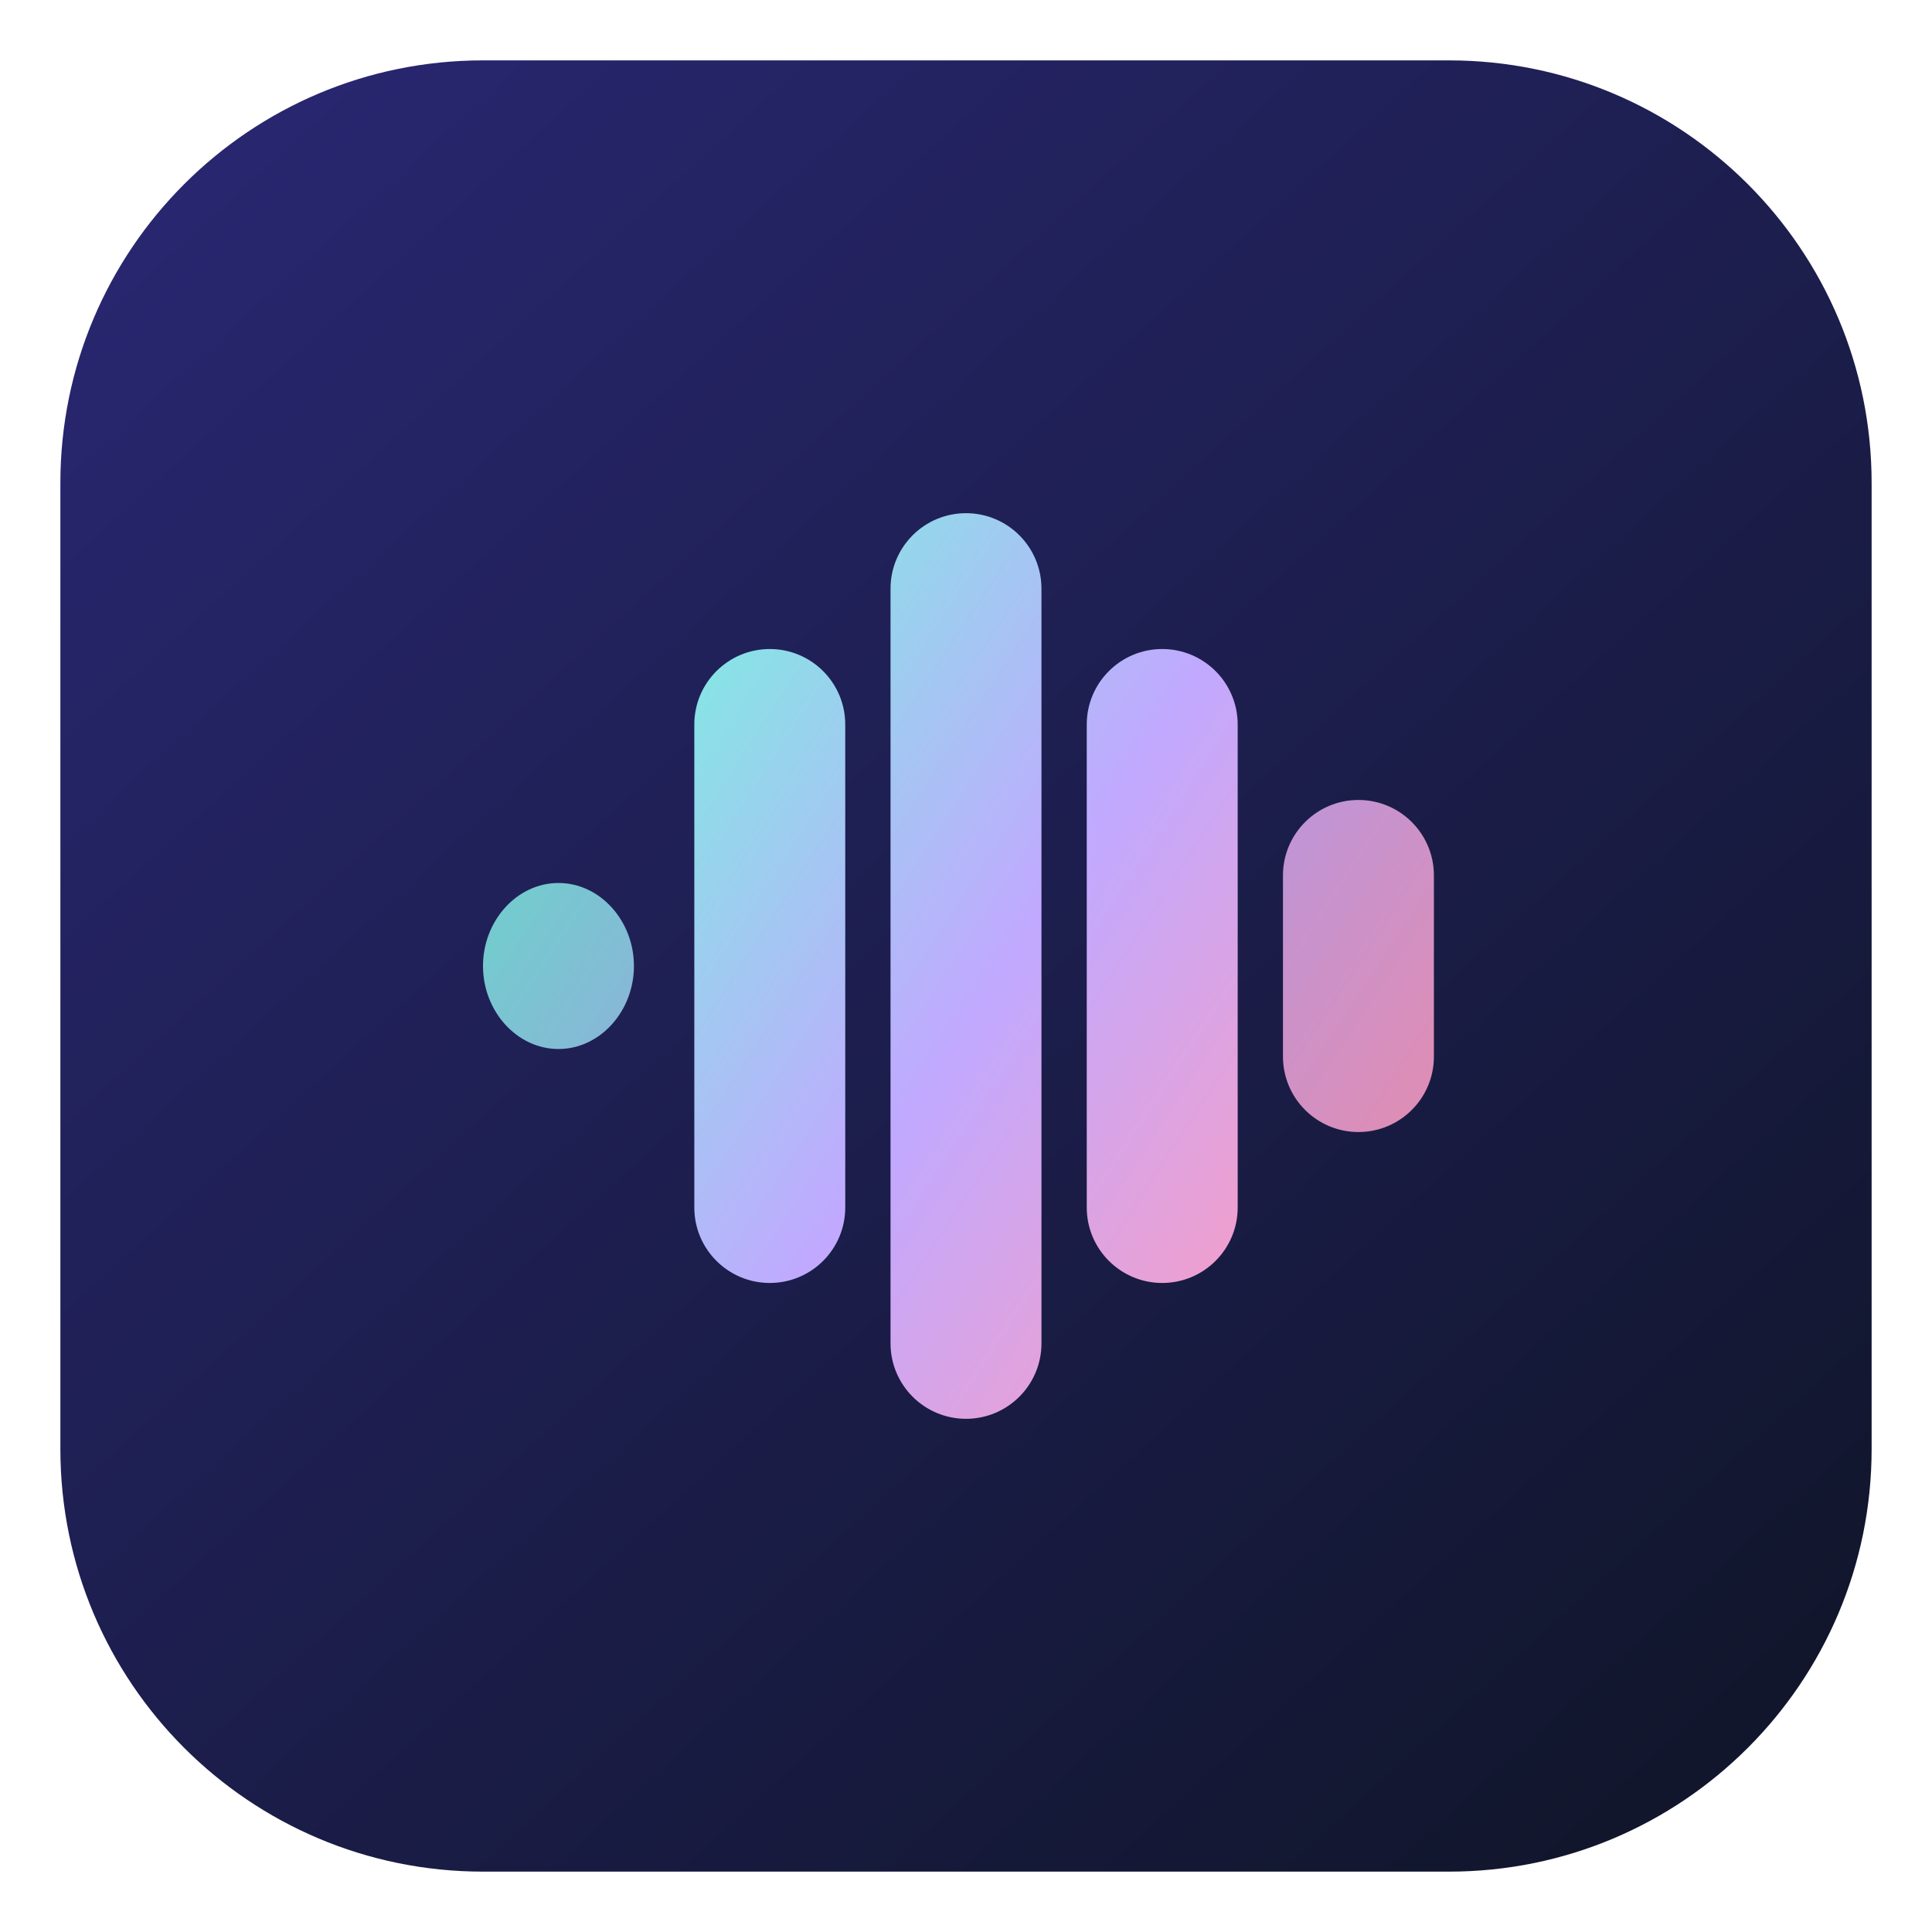
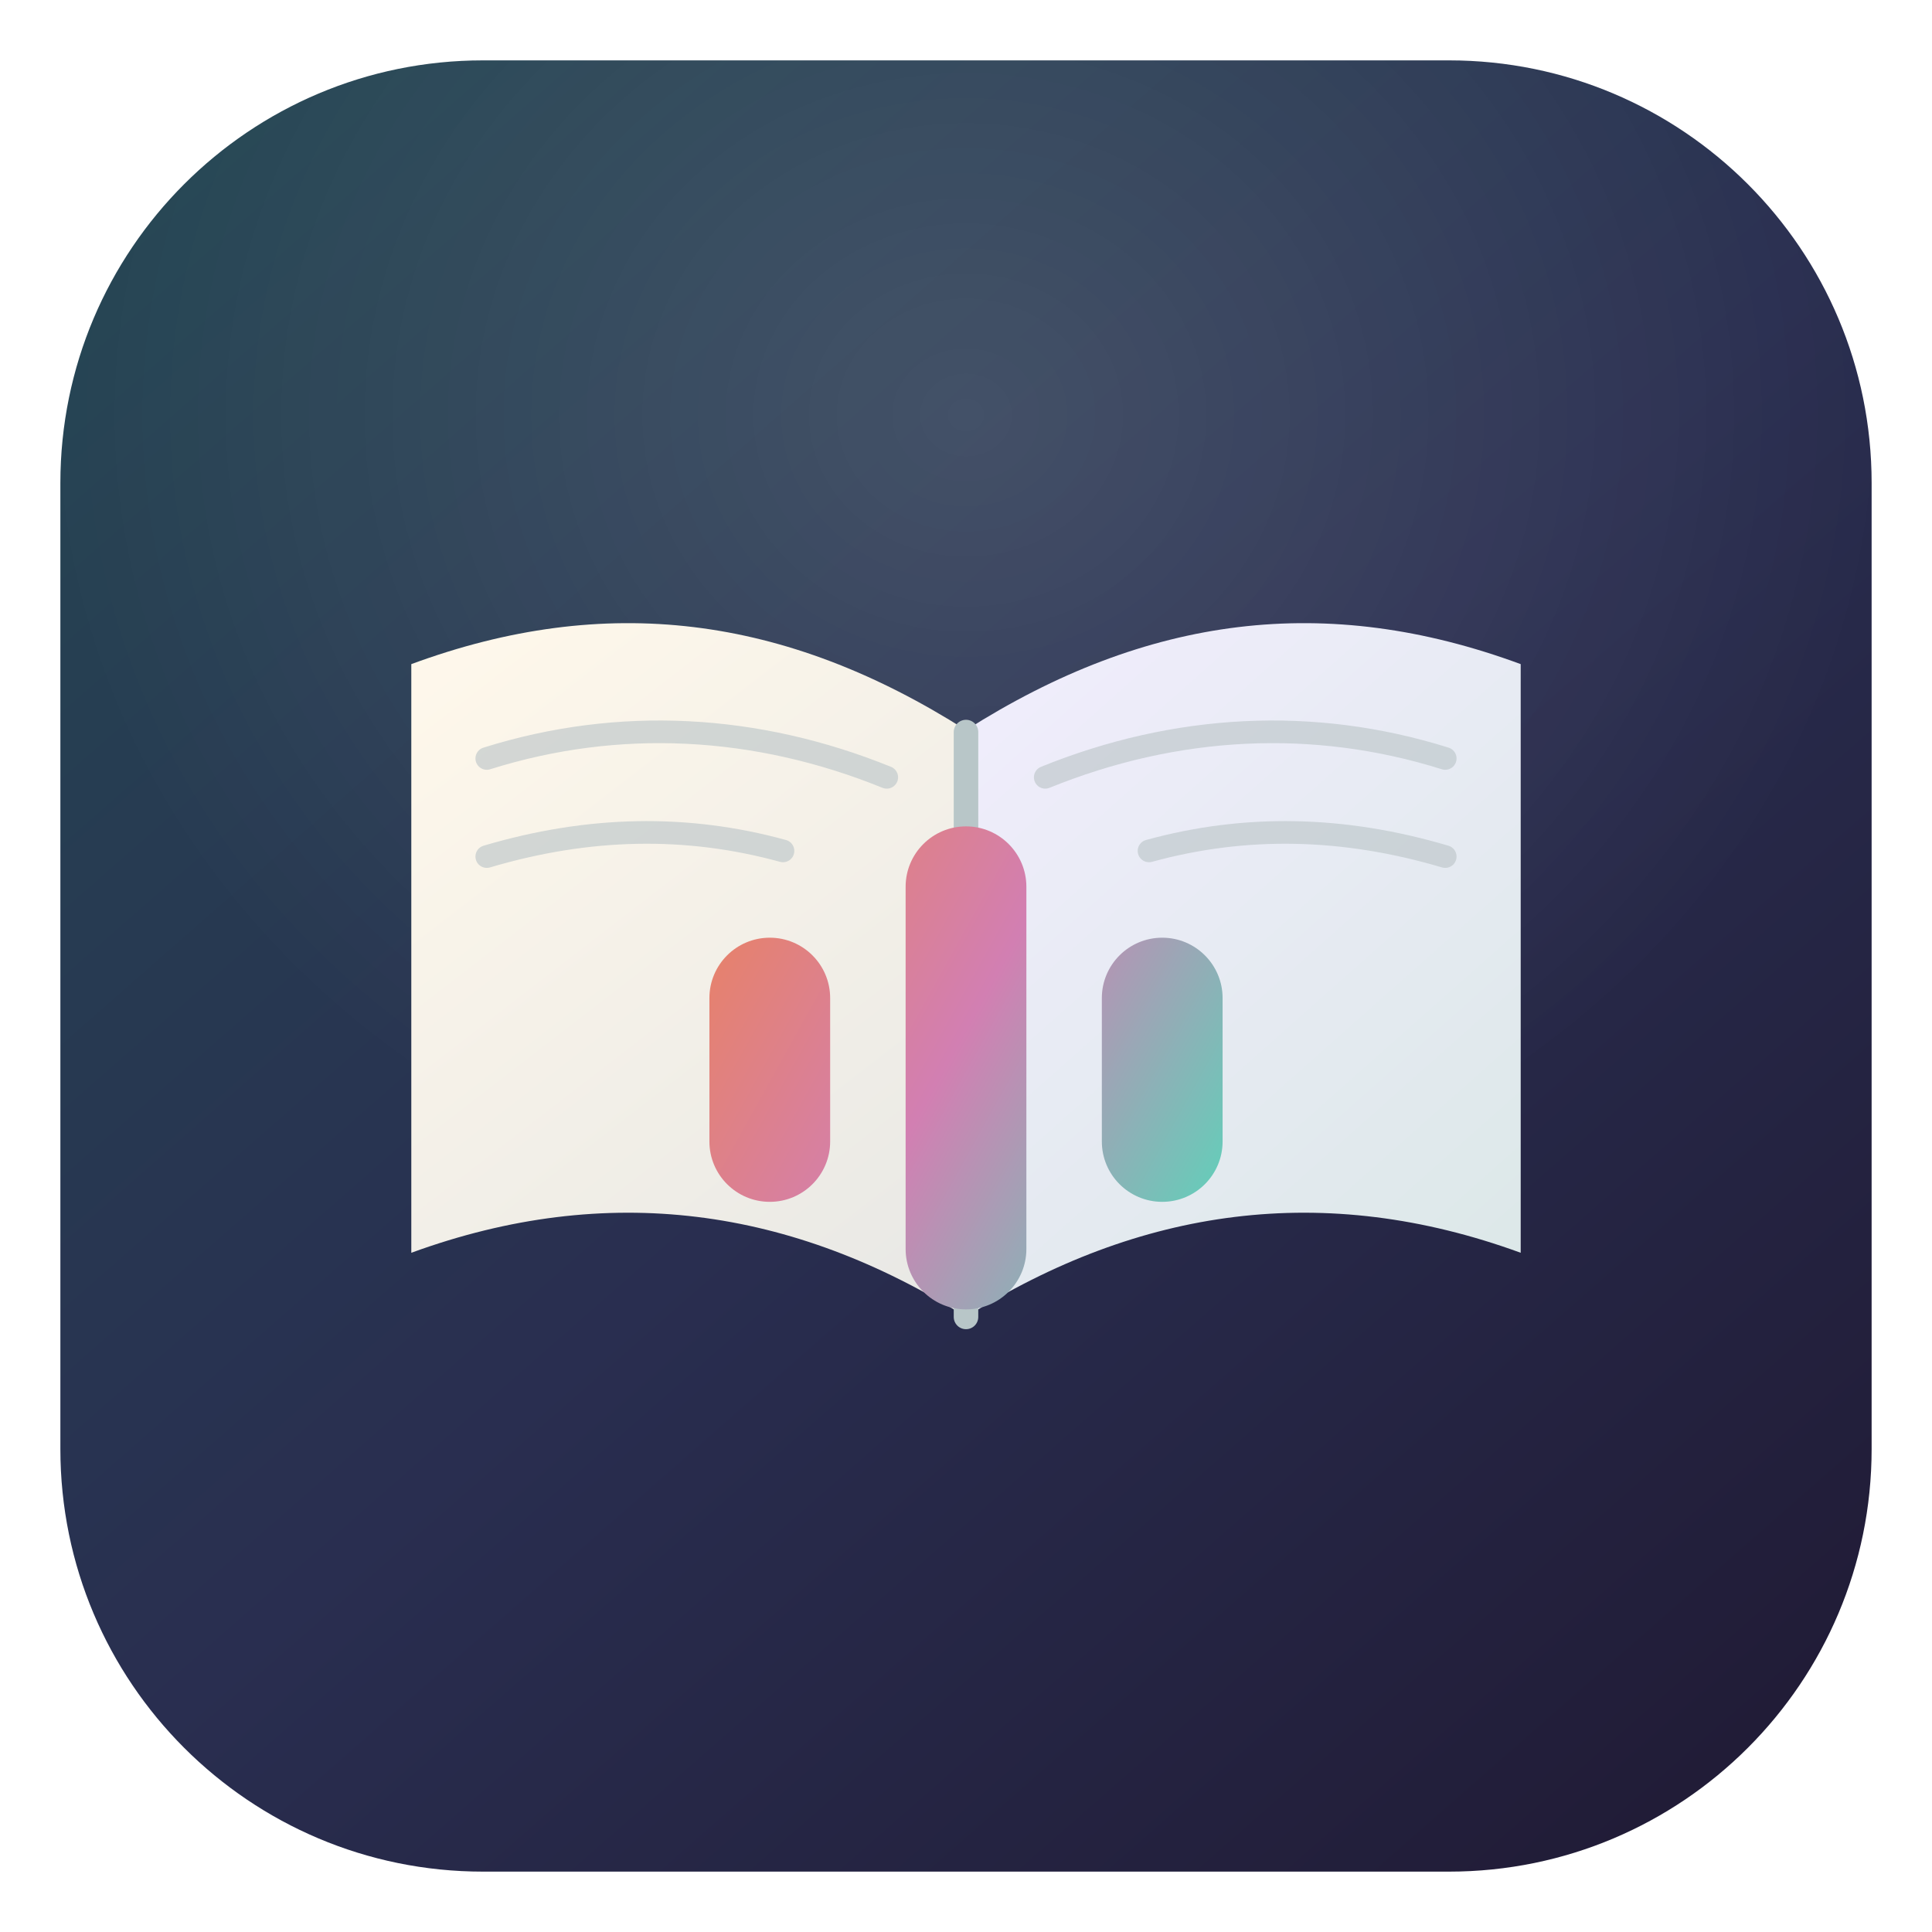
<svg xmlns="http://www.w3.org/2000/svg" width="1024" height="1024" viewBox="0 0 1024 1024">
  <defs>
-     <linearGradient id="bg" x1="112" y1="80" x2="900" y2="944" gradientUnits="userSpaceOnUse">
-       <stop stop-color="#28266f" />
-       <stop offset="1" stop-color="#11162c" />
+     <linearGradient id="background" x1="120" y1="72" x2="892" y2="952" gradientUnits="userSpaceOnUse">
+       <stop stop-color="#254553" />
+       <stop offset=".52" stop-color="#292e50" />
+       <stop offset="1" stop-color="#211c37" />
    </linearGradient>
-     <linearGradient id="wave" x1="300" y1="368" x2="740" y2="656" gradientUnits="userSpaceOnUse">
-       <stop stop-color="#79f2df" />
-       <stop offset=".52" stop-color="#c1a9ff" />
-       <stop offset="1" stop-color="#ff9cbd" />
+     <linearGradient id="leftPage" x1="230" y1="330" x2="508" y2="690" gradientUnits="userSpaceOnUse">
+       <stop stop-color="#fff8eb" />
+       <stop offset="1" stop-color="#e8e8e5" />
    </linearGradient>
+     <linearGradient id="rightPage" x1="520" y1="360" x2="804" y2="680" gradientUnits="userSpaceOnUse">
+       <stop stop-color="#f0edfc" />
+       <stop offset="1" stop-color="#dce8e8" />
+     </linearGradient>
+     <linearGradient id="sound" x1="377" y1="470" x2="647" y2="620" gradientUnits="userSpaceOnUse">
+       <stop stop-color="#e98263" />
+       <stop offset=".5" stop-color="#d27fb2" />
+       <stop offset="1" stop-color="#68cbb9" />
+     </linearGradient>
+     <radialGradient id="glow" cx="0" cy="0" r="1" gradientTransform="matrix(0 440 -490 0 512 220)" gradientUnits="userSpaceOnUse">
+       <stop stop-color="#fff" stop-opacity=".13" />
+       <stop offset="1" stop-color="#fff" stop-opacity="0" />
+     </radialGradient>
  </defs>
-   <rect x="32" y="32" width="960" height="960" rx="224" fill="url(#bg)" />
-   <path d="M256 512c0-24 18-44 40-44s40 20 40 44v0c0 24-18 44-40 44s-40-20-40-44Z" fill="url(#wave)" opacity=".85" />
-   <rect x="368" y="344" width="80" height="336" rx="40" fill="url(#wave)" />
-   <rect x="472" y="272" width="80" height="480" rx="40" fill="url(#wave)" />
-   <rect x="576" y="344" width="80" height="336" rx="40" fill="url(#wave)" />
-   <rect x="680" y="424" width="80" height="176" rx="40" fill="url(#wave)" opacity=".88" />
+   <rect x="32" y="32" width="960" height="960" rx="224" fill="url(#background)" />
+   <rect x="32" y="32" width="960" height="960" rx="224" fill="url(#glow)" />
+   <path d="M218 352c103-38 198-26 294 35v311c-92-58-190-72-294-34V352Z" fill="url(#leftPage)" />
+   <path d="M512 387c96-61 191-73 294-35v312c-104-38-202-24-294 34V387Z" fill="url(#rightPage)" />
+   <path d="M512 388v310" fill="none" stroke="#b8c6c8" stroke-linecap="round" stroke-width="13" />
+   <path d="M258 402c70-22 143-18 212 10M258 454c54-16 106-17 157-3M766 402c-70-22-143-18-212 10M766 454c-54-16-106-17-157-3" fill="none" stroke="#bbc5c8" stroke-linecap="round" stroke-opacity=".64" stroke-width="12" />
+   <rect x="376" y="497" width="64" height="140" rx="32" fill="url(#sound)" />
+   <rect x="480" y="438" width="64" height="256" rx="32" fill="url(#sound)" />
+   <rect x="584" y="497" width="64" height="140" rx="32" fill="url(#sound)" />
</svg>
